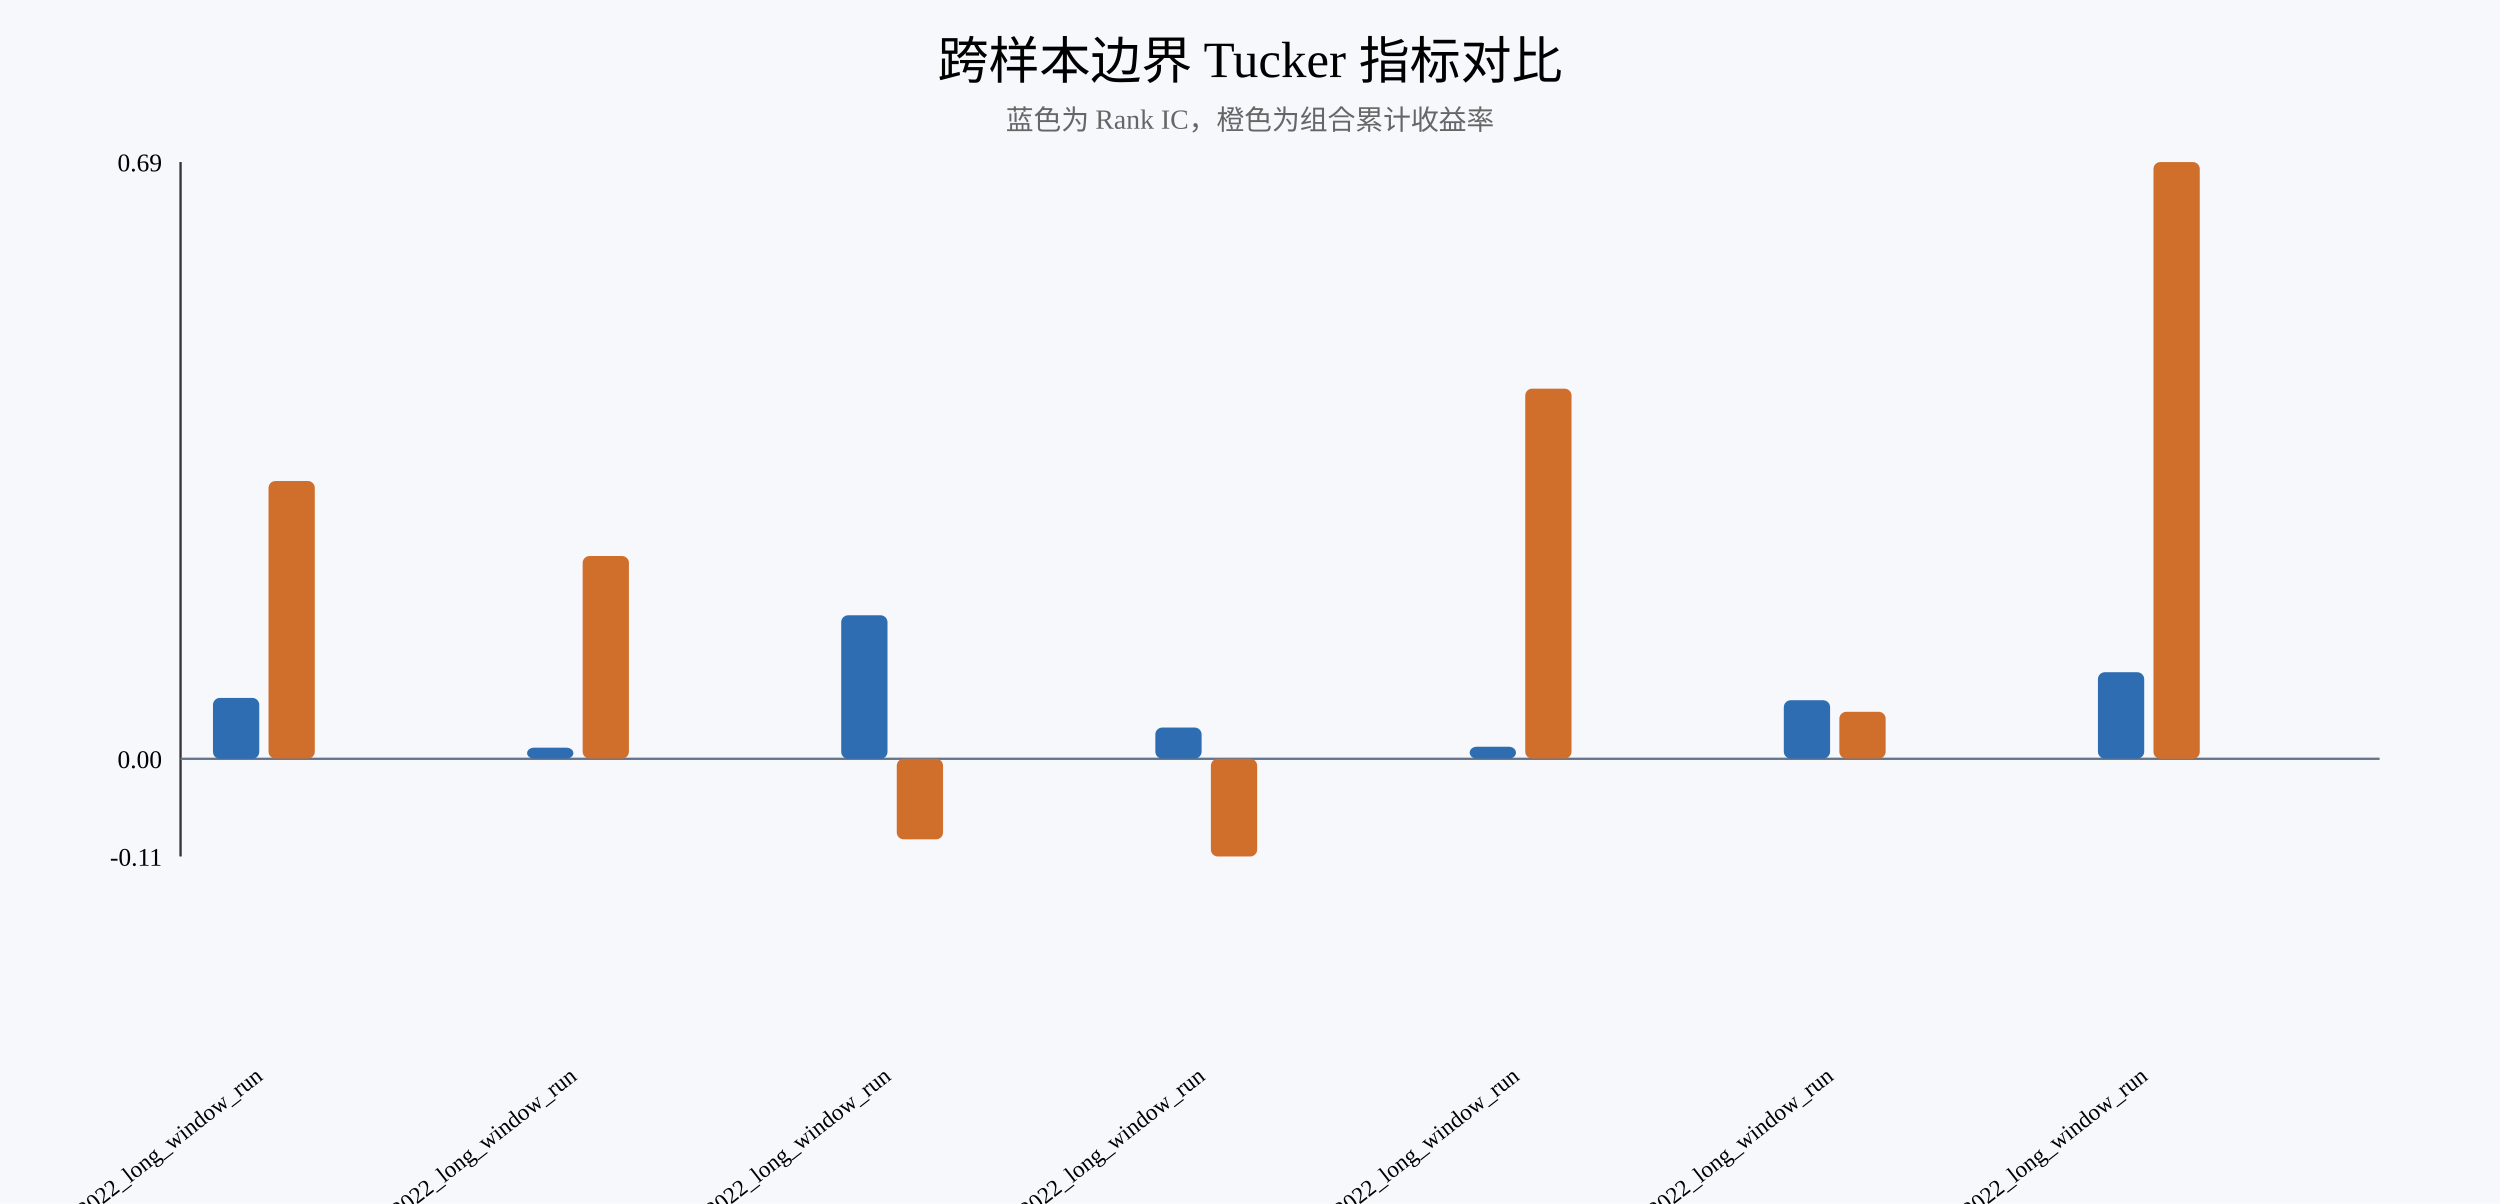
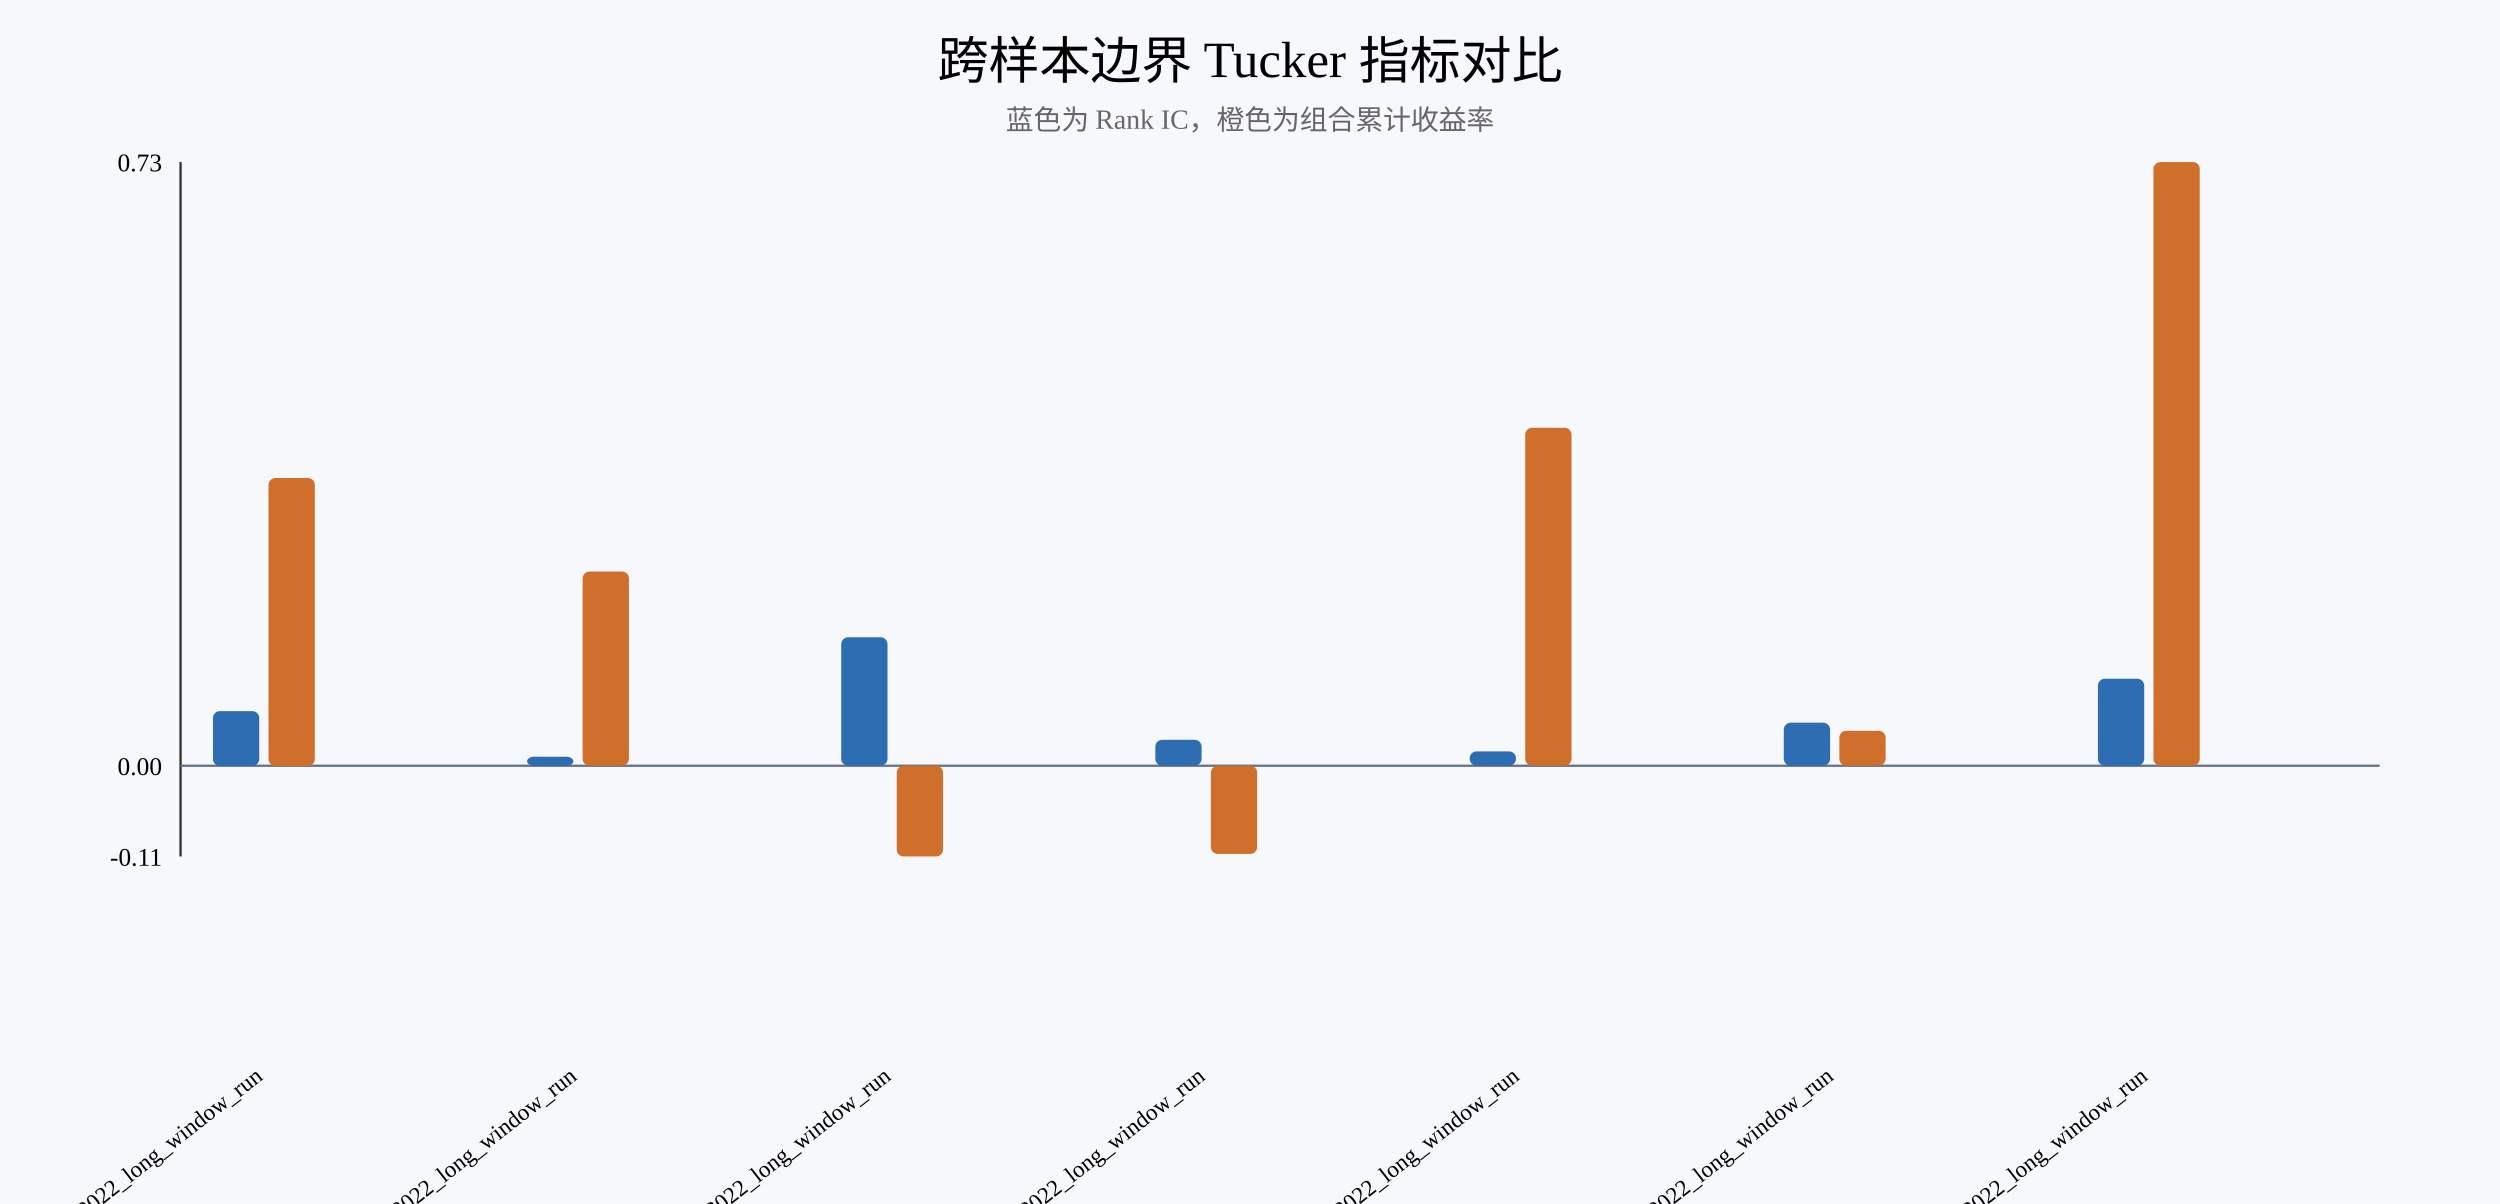
<svg xmlns="http://www.w3.org/2000/svg" width="1080" height="520">
  <rect width="100%" height="100%" fill="#f7f8fb" />
  <text x="540" y="34" text-anchor="middle" font-size="22">跨样本边界 Tucker 指标对比</text>
  <text x="540" y="56" text-anchor="middle" font-size="12" fill="#666">蓝色为 Rank IC，橙色为组合累计收益率</text>
  <line x1="78" y1="70" x2="78" y2="370" stroke="#333" />
-   <line x1="78" y1="327.8" x2="1028" y2="327.8" stroke="#64748b" />
-   <rect x="92.0" y="301.5" width="20" height="26.3" fill="#2f6db2" rx="3" />
-   <rect x="116.0" y="207.8" width="20" height="119.9" fill="#d06f2c" rx="3" />
+   <line x1="78" y1="330.8" x2="1028" y2="330.8" stroke="#64748b" />
+   <rect x="92.0" y="307.2" width="20" height="23.7" fill="#2f6db2" rx="3" />
+   <rect x="116.0" y="206.5" width="20" height="124.4" fill="#d06f2c" rx="3" />
  <text x="114.0" y="466" text-anchor="end" font-size="10" transform="rotate(-38 114.0,466)">formal_all_a_2022_long_window_run</text>
-   <rect x="227.7" y="323.0" width="20" height="4.7" fill="#2f6db2" rx="3" />
-   <rect x="251.7" y="240.2" width="20" height="87.5" fill="#d06f2c" rx="3" />
+   <rect x="227.7" y="326.9" width="20" height="3.9" fill="#2f6db2" rx="3" />
+   <rect x="251.7" y="246.9" width="20" height="83.9" fill="#d06f2c" rx="3" />
  <text x="249.7" y="466" text-anchor="end" font-size="10" transform="rotate(-38 249.7,466)">formal_industry_c27_2022_long_window_run</text>
-   <rect x="363.4" y="265.8" width="20" height="62.0" fill="#2f6db2" rx="3" />
-   <rect x="387.4" y="327.8" width="20" height="34.8" fill="#d06f2c" rx="3" />
+   <rect x="363.4" y="275.3" width="20" height="55.5" fill="#2f6db2" rx="3" />
+   <rect x="387.4" y="330.8" width="20" height="39.2" fill="#d06f2c" rx="3" />
  <text x="385.4" y="466" text-anchor="end" font-size="10" transform="rotate(-38 385.4,466)">formal_industry_c35_2022_long_window_run</text>
-   <rect x="499.1" y="314.3" width="20" height="13.4" fill="#2f6db2" rx="3" />
-   <rect x="523.1" y="327.8" width="20" height="42.2" fill="#d06f2c" rx="3" />
+   <rect x="499.1" y="319.6" width="20" height="11.2" fill="#2f6db2" rx="3" />
+   <rect x="523.1" y="330.8" width="20" height="38.1" fill="#d06f2c" rx="3" />
  <text x="521.1" y="466" text-anchor="end" font-size="10" transform="rotate(-38 521.1,466)">formal_industry_c39_2022_long_window_run</text>
-   <rect x="634.9" y="322.6" width="20" height="5.1" fill="#2f6db2" rx="3" />
-   <rect x="658.9" y="167.9" width="20" height="159.8" fill="#d06f2c" rx="3" />
+   <rect x="634.9" y="324.6" width="20" height="6.2" fill="#2f6db2" rx="3" />
+   <rect x="658.9" y="184.8" width="20" height="146.0" fill="#d06f2c" rx="3" />
  <text x="656.9" y="466" text-anchor="end" font-size="10" transform="rotate(-38 656.9,466)">formal_size_small_2022_long_window_run</text>
-   <rect x="770.6" y="302.5" width="20" height="25.2" fill="#2f6db2" rx="3" />
-   <rect x="794.6" y="307.5" width="20" height="20.2" fill="#d06f2c" rx="3" />
+   <rect x="770.6" y="312.2" width="20" height="18.6" fill="#2f6db2" rx="3" />
+   <rect x="794.6" y="315.7" width="20" height="15.1" fill="#d06f2c" rx="3" />
  <text x="792.6" y="466" text-anchor="end" font-size="10" transform="rotate(-38 792.6,466)">formal_size_mid_2022_long_window_run</text>
-   <rect x="906.3" y="290.4" width="20" height="37.3" fill="#2f6db2" rx="3" />
-   <rect x="930.3" y="70.0" width="20" height="257.8" fill="#d06f2c" rx="3" />
+   <rect x="906.3" y="293.2" width="20" height="37.6" fill="#2f6db2" rx="3" />
+   <rect x="930.3" y="70.0" width="20" height="260.8" fill="#d06f2c" rx="3" />
  <text x="928.3" y="466" text-anchor="end" font-size="10" transform="rotate(-38 928.3,466)">formal_size_large_2022_long_window_run</text>
-   <text x="70" y="74.0" text-anchor="end" font-size="11">0.69</text>
-   <text x="70" y="331.8" text-anchor="end" font-size="11">0.00</text>
+   <text x="70" y="74.0" text-anchor="end" font-size="11">0.73</text>
+   <text x="70" y="334.8" text-anchor="end" font-size="11">0.00</text>
  <text x="70" y="374.0" text-anchor="end" font-size="11">-0.11</text>
</svg>
